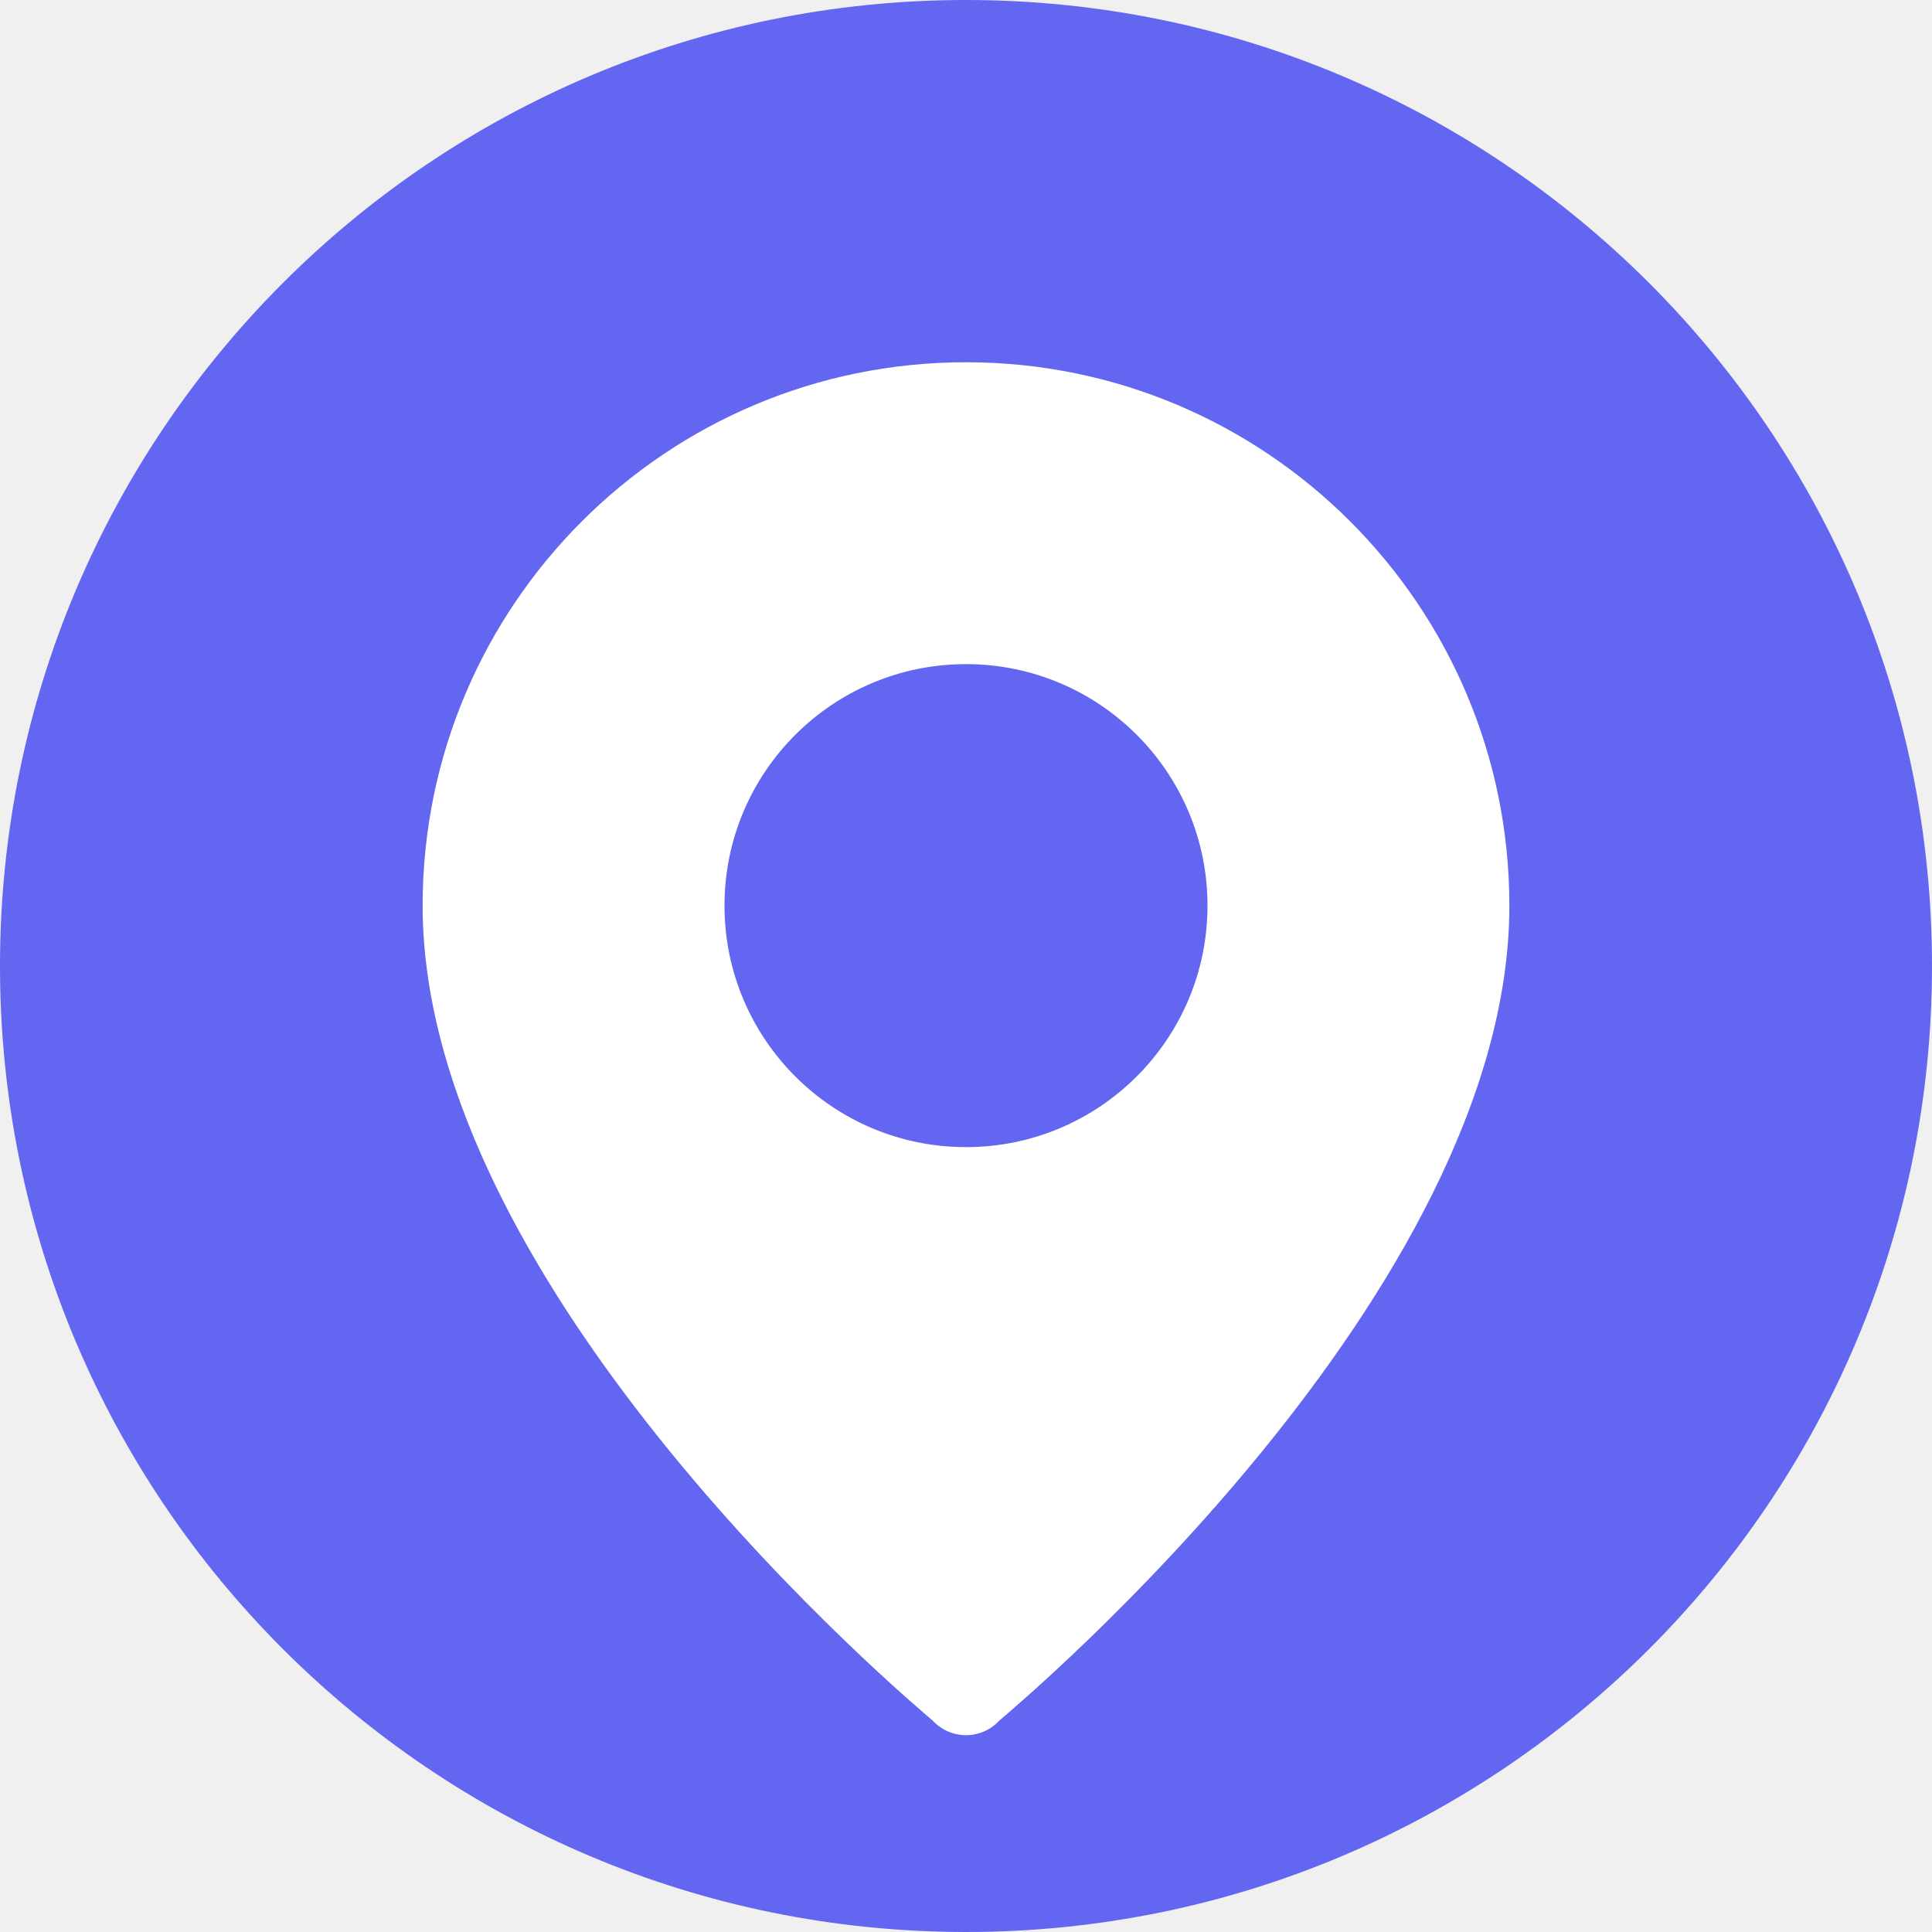
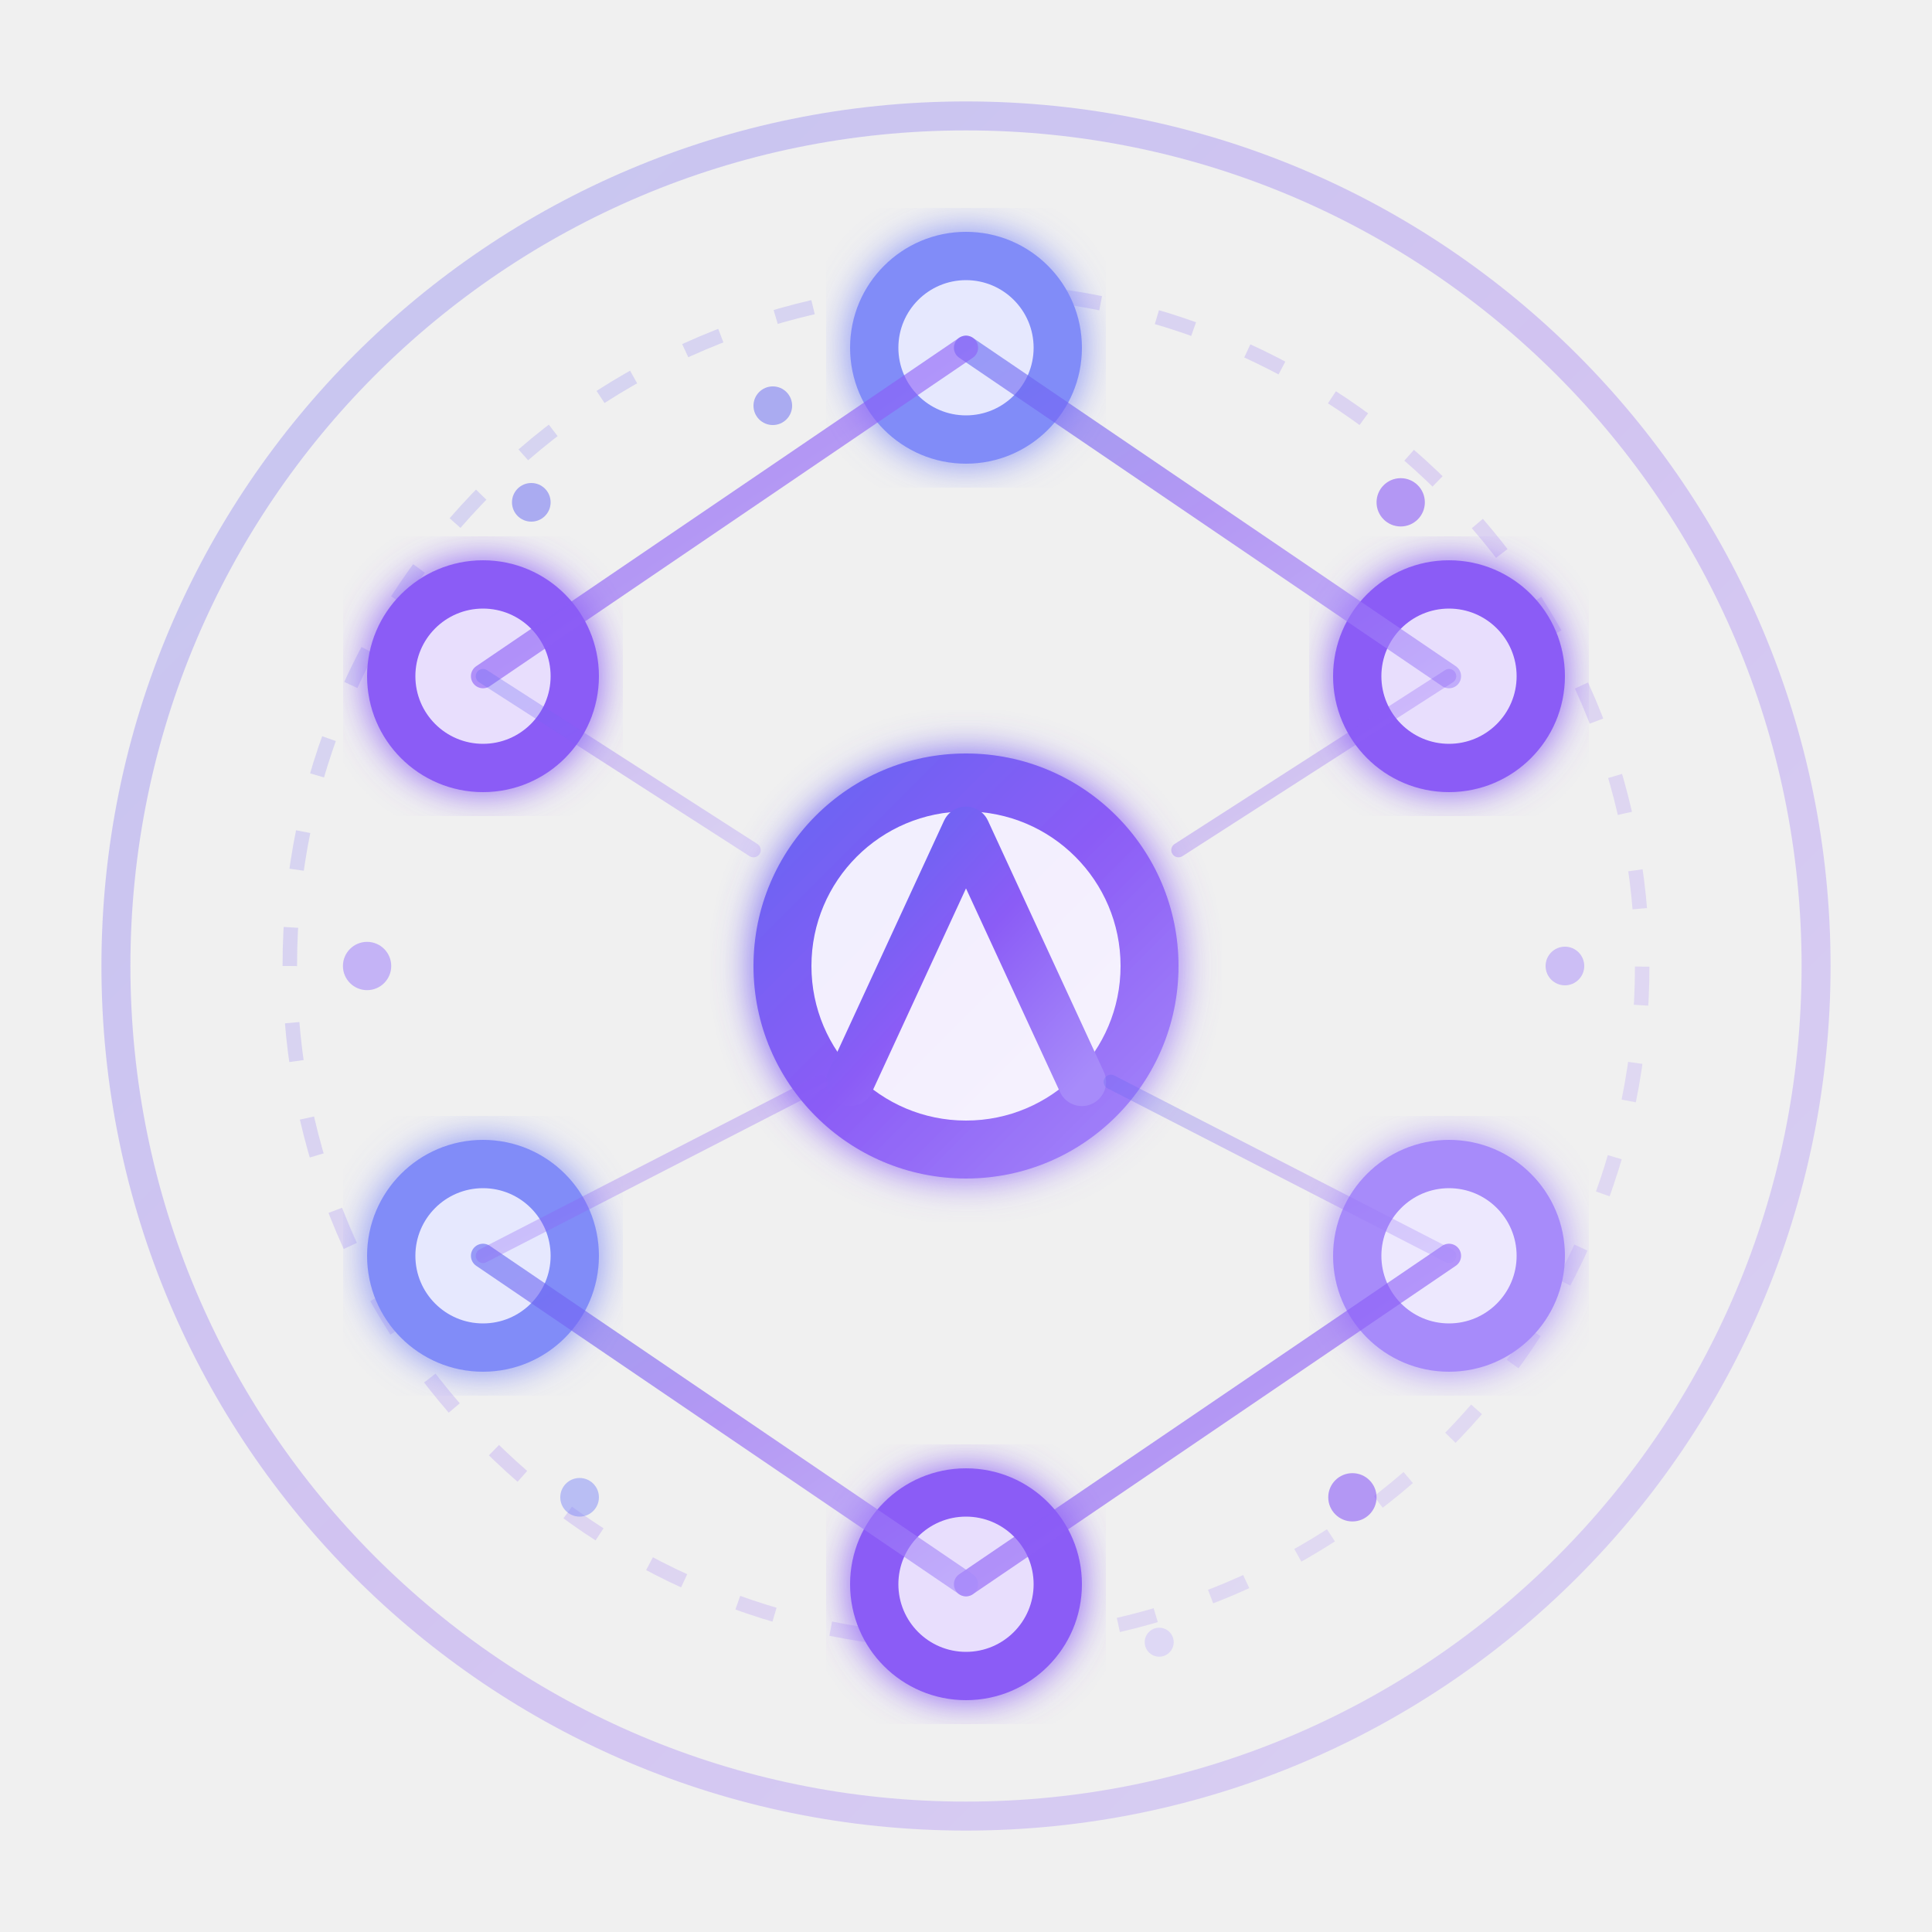
- <svg xmlns="http://www.w3.org/2000/svg" width="32" height="32" viewBox="0 0 32 32" fill="none">
-   <circle cx="16" cy="16" r="16" fill="#6366f1" />
-   <path d="M16 6C11.03 6 7 10.03 7 15c0 6.4 8.1 13.2 8.45 13.5a.75.75 0 0 0 1.1 0C16.9 28.2 25 21.4 25 15c0-4.97-4.03-9-9-9zm0 13a4 4 0 1 1 0-8 4 4 0 0 1 0 8z" fill="white" />
+ <svg xmlns="http://www.w3.org/2000/svg" viewBox="0 0 200 200" fill="none">
+   <defs>
+     <linearGradient id="v-grad" x1="0" y1="0" x2="1" y2="1">
+       <stop offset="0%" stop-color="#6366f1" />
+       <stop offset="50%" stop-color="#8b5cf6" />
+       <stop offset="100%" stop-color="#a78bfa" />
+     </linearGradient>
+     <linearGradient id="v-grad-dark" x1="0" y1="0" x2="1" y2="1">
+       <stop offset="0%" stop-color="#818cf8" />
+       <stop offset="50%" stop-color="#a78bfa" />
+       <stop offset="100%" stop-color="#c4b5fd" />
+     </linearGradient>
+     <filter id="glow">
+       <feGaussianBlur stdDeviation="2" result="blur" />
+       <feMerge>
+         <feMergeNode in="blur" />
+         <feMergeNode in="SourceGraphic" />
+       </feMerge>
+     </filter>
+   </defs>
+   <circle cx="100" cy="100" r="88" stroke="url(#v-grad)" stroke-width="3" fill="none" opacity="0.3" />
+   <path d="M 30 100 A 70 70 0 0 1 170 100 A 70 70 0 0 1 30 100" stroke="url(#v-grad)" stroke-width="1.5" fill="none" opacity="0.2" stroke-dasharray="4 6" />
+   <circle cx="100" cy="100" r="22" fill="url(#v-grad)" filter="url(#glow)" />
+   <circle cx="100" cy="100" r="16" fill="#ffffff" opacity="0.9" />
+   <path d="M88 112 L100 86 L112 112" stroke="url(#v-grad)" stroke-width="5" stroke-linecap="round" stroke-linejoin="round" fill="none" />
+   <circle cx="100" cy="36" r="12" fill="#818cf8" filter="url(#glow)" />
+   <circle cx="100" cy="36" r="7" fill="#ffffff" opacity="0.8" />
+   <circle cx="150" cy="70" r="12" fill="#8b5cf6" filter="url(#glow)" />
+   <circle cx="150" cy="70" r="7" fill="#ffffff" opacity="0.8" />
+   <circle cx="150" cy="130" r="12" fill="#a78bfa" filter="url(#glow)" />
+   <circle cx="150" cy="130" r="7" fill="#ffffff" opacity="0.8" />
+   <circle cx="100" cy="164" r="12" fill="#8b5cf6" filter="url(#glow)" />
+   <circle cx="100" cy="164" r="7" fill="#ffffff" opacity="0.8" />
+   <circle cx="50" cy="130" r="12" fill="#818cf8" filter="url(#glow)" />
+   <circle cx="50" cy="130" r="7" fill="#ffffff" opacity="0.8" />
+   <circle cx="50" cy="70" r="12" fill="#8b5cf6" filter="url(#glow)" />
+   <circle cx="50" cy="70" r="7" fill="#ffffff" opacity="0.8" />
+   <line x1="100" y1="36" x2="150" y2="70" stroke="url(#v-grad)" stroke-width="2.5" stroke-linecap="round" opacity="0.6" />
+   <line x1="150" y1="70" x2="150" y2="130" stroke="url(#v-grad)" stroke-width="2.5" stroke-linecap="round" opacity="0.6" />
+   <line x1="150" y1="130" x2="100" y2="164" stroke="url(#v-grad)" stroke-width="2.5" stroke-linecap="round" opacity="0.6" />
+   <line x1="100" y1="164" x2="50" y2="130" stroke="url(#v-grad)" stroke-width="2.5" stroke-linecap="round" opacity="0.6" />
+   <line x1="50" y1="130" x2="50" y2="70" stroke="url(#v-grad)" stroke-width="2.5" stroke-linecap="round" opacity="0.6" />
+   <line x1="50" y1="70" x2="100" y2="36" stroke="url(#v-grad)" stroke-width="2.5" stroke-linecap="round" opacity="0.6" />
+   <line x1="100" y1="36" x2="100" y2="78" stroke="url(#v-grad)" stroke-width="1.5" stroke-linecap="round" opacity="0.3" />
+   <line x1="150" y1="70" x2="122" y2="88" stroke="url(#v-grad)" stroke-width="1.5" stroke-linecap="round" opacity="0.3" />
+   <line x1="150" y1="130" x2="115" y2="112" stroke="url(#v-grad)" stroke-width="1.5" stroke-linecap="round" opacity="0.3" />
+   <line x1="100" y1="164" x2="100" y2="122" stroke="url(#v-grad)" stroke-width="1.5" stroke-linecap="round" opacity="0.3" />
+   <line x1="50" y1="130" x2="85" y2="112" stroke="url(#v-grad)" stroke-width="1.5" stroke-linecap="round" opacity="0.3" />
+   <line x1="50" y1="70" x2="78" y2="88" stroke="url(#v-grad)" stroke-width="1.5" stroke-linecap="round" opacity="0.3" />
+   <circle cx="80" cy="42" r="2" fill="#6366f1" opacity="0.5" />
+   <circle cx="145" cy="52" r="2.5" fill="#8b5cf6" opacity="0.6" />
+   <circle cx="162" cy="100" r="2" fill="#a78bfa" opacity="0.5" />
+   <circle cx="140" cy="155" r="2.5" fill="#8b5cf6" opacity="0.6" />
+   <circle cx="60" cy="155" r="2" fill="#818cf8" opacity="0.5" />
+   <circle cx="38" cy="100" r="2.5" fill="#a78bfa" opacity="0.6" />
+   <circle cx="55" cy="52" r="2" fill="#6366f1" opacity="0.5" />
+   <circle cx="120" cy="170" r="1.5" fill="#c4b5fd" opacity="0.4" />
</svg>
